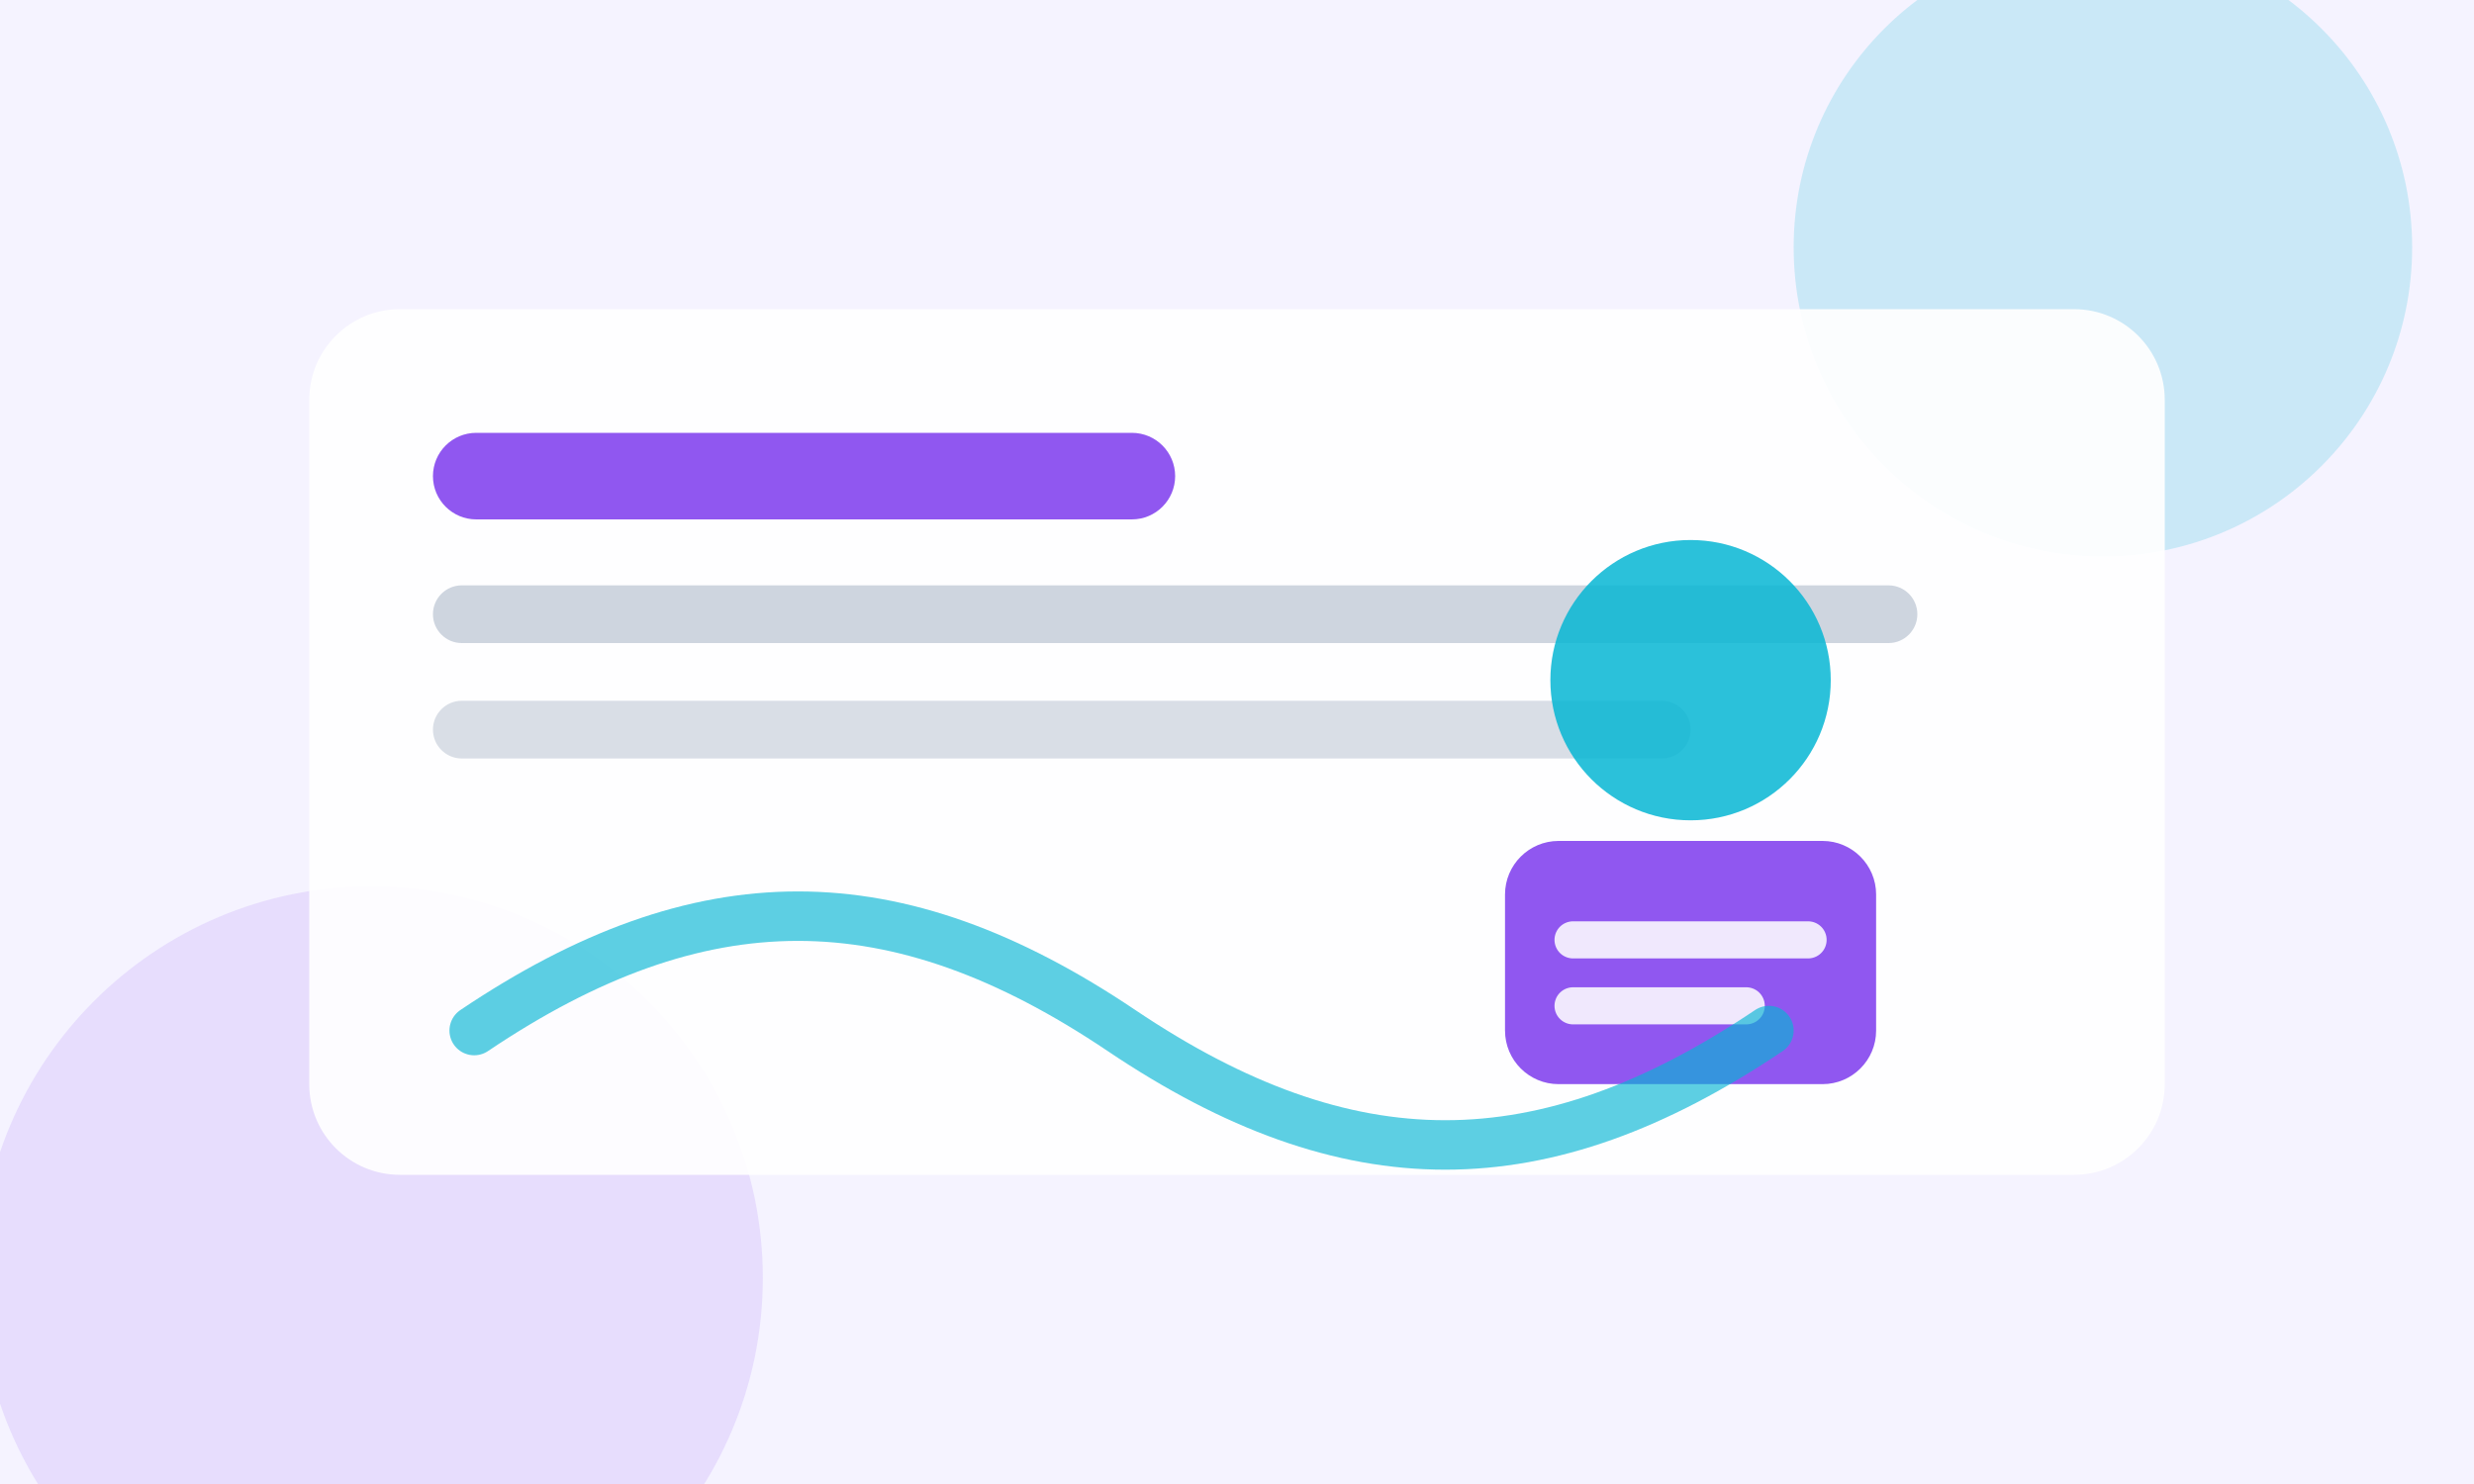
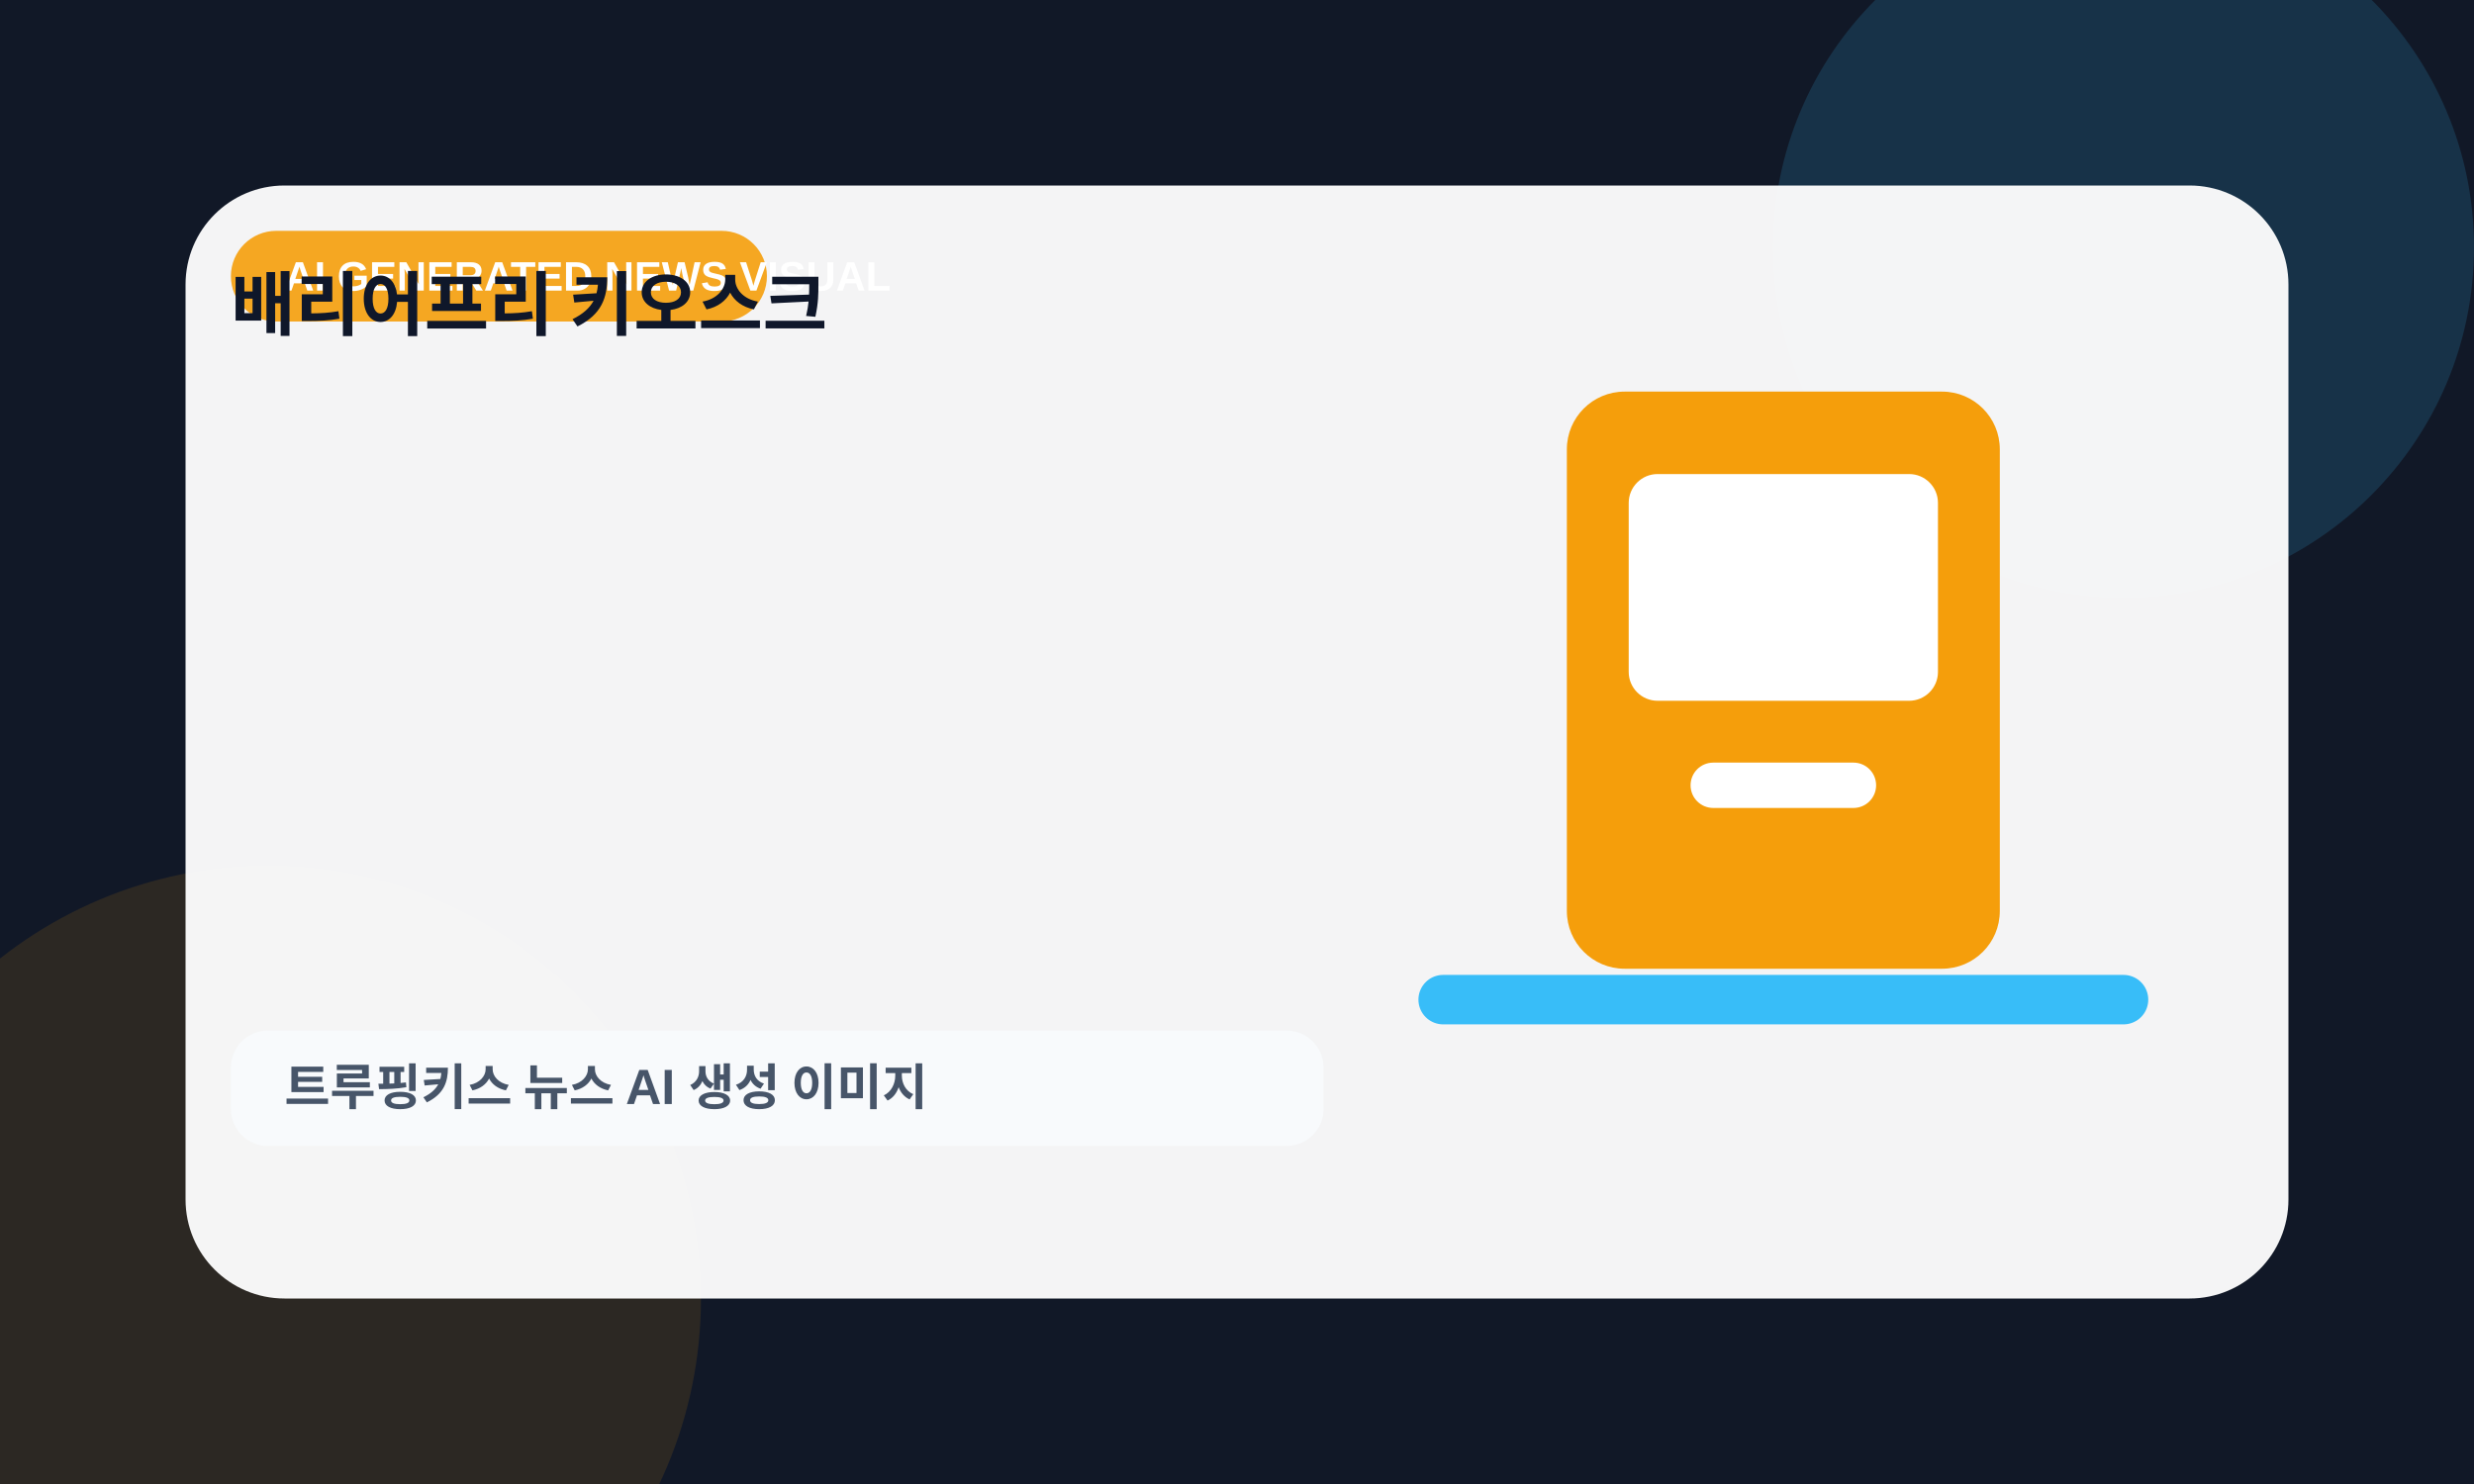
<svg xmlns="http://www.w3.org/2000/svg" viewBox="0 0 1200 720" role="img" aria-labelledby="title desc">
-   <rect width="1200" height="720" fill="#f5f3ff" />
-   <circle cx="1020" cy="120" r="150" fill="#06b6d4" opacity="0.18" />
-   <circle cx="180" cy="620" r="190" fill="#7c3aed" opacity="0.12" />
-   <rect x="150" y="150" width="900" height="420" rx="44" fill="#ffffff" opacity="0.92" />
-   <rect x="210" y="210" width="360" height="42" rx="21" fill="#7c3aed" opacity="0.85" />
-   <rect x="210" y="284" width="720" height="28" rx="14" fill="#94a3b8" opacity="0.45" />
-   <rect x="210" y="340" width="610" height="28" rx="14" fill="#94a3b8" opacity="0.35" />
-   <g transform="translate(710 250)">
-     <circle cx="110" cy="80" r="68" fill="#06b6d4" opacity="0.85" />
-     <rect x="20" y="158" width="180" height="118" rx="26" fill="#7c3aed" opacity="0.85" />
-     <path d="M53 206h114M53 238h84" stroke="#fff" stroke-width="18" stroke-linecap="round" opacity="0.86" />
-   </g>
-   <path d="M230 500c110-74 204-74 314 0s204 74 314 0" fill="none" stroke="#06b6d4" stroke-width="24" stroke-linecap="round" opacity="0.65" />
+   <rect width="1200" height="720" fill="#111827" />
+   <circle cx="1030" cy="120" r="170" fill="#38bdf8" opacity=".16" />
+   <circle cx="130" cy="630" r="210" fill="#f59e0b" opacity=".12" />
+   <rect x="90" y="90" width="1020" height="540" rx="48" fill="#fff" opacity=".95" />
+   <rect x="112" y="112" width="260" height="44" rx="22" fill="#f59e0b" opacity=".9" />
+   <text x="138" y="141" font-family="Arial, sans-serif" font-size="20" font-weight="800" fill="#fff">AI GENERATED NEWS VISUAL</text>
+   <text x="112" y="160" font-family="Arial, sans-serif" font-size="34" font-weight="800" fill="#0f172a">배리어프리 키오스크</text>
+   <rect x="112" y="500" width="530" height="56" rx="18" fill="#f8fafc" />
+   <text x="138" y="536" font-family="Arial, sans-serif" font-size="24" font-weight="700" fill="#475569">트루핑키스 뉴스 AI 생성 이미지</text>
+   <rect x="760" y="190" width="210" height="280" rx="28" fill="#f59e0b" />
+   <rect x="790" y="230" width="150" height="110" rx="14" fill="#fff" />
+   <rect x="820" y="370" width="90" height="22" rx="11" fill="#fff" />
+   <path d="M700 485h330" stroke="#38bdf8" stroke-width="24" stroke-linecap="round" />
</svg>
